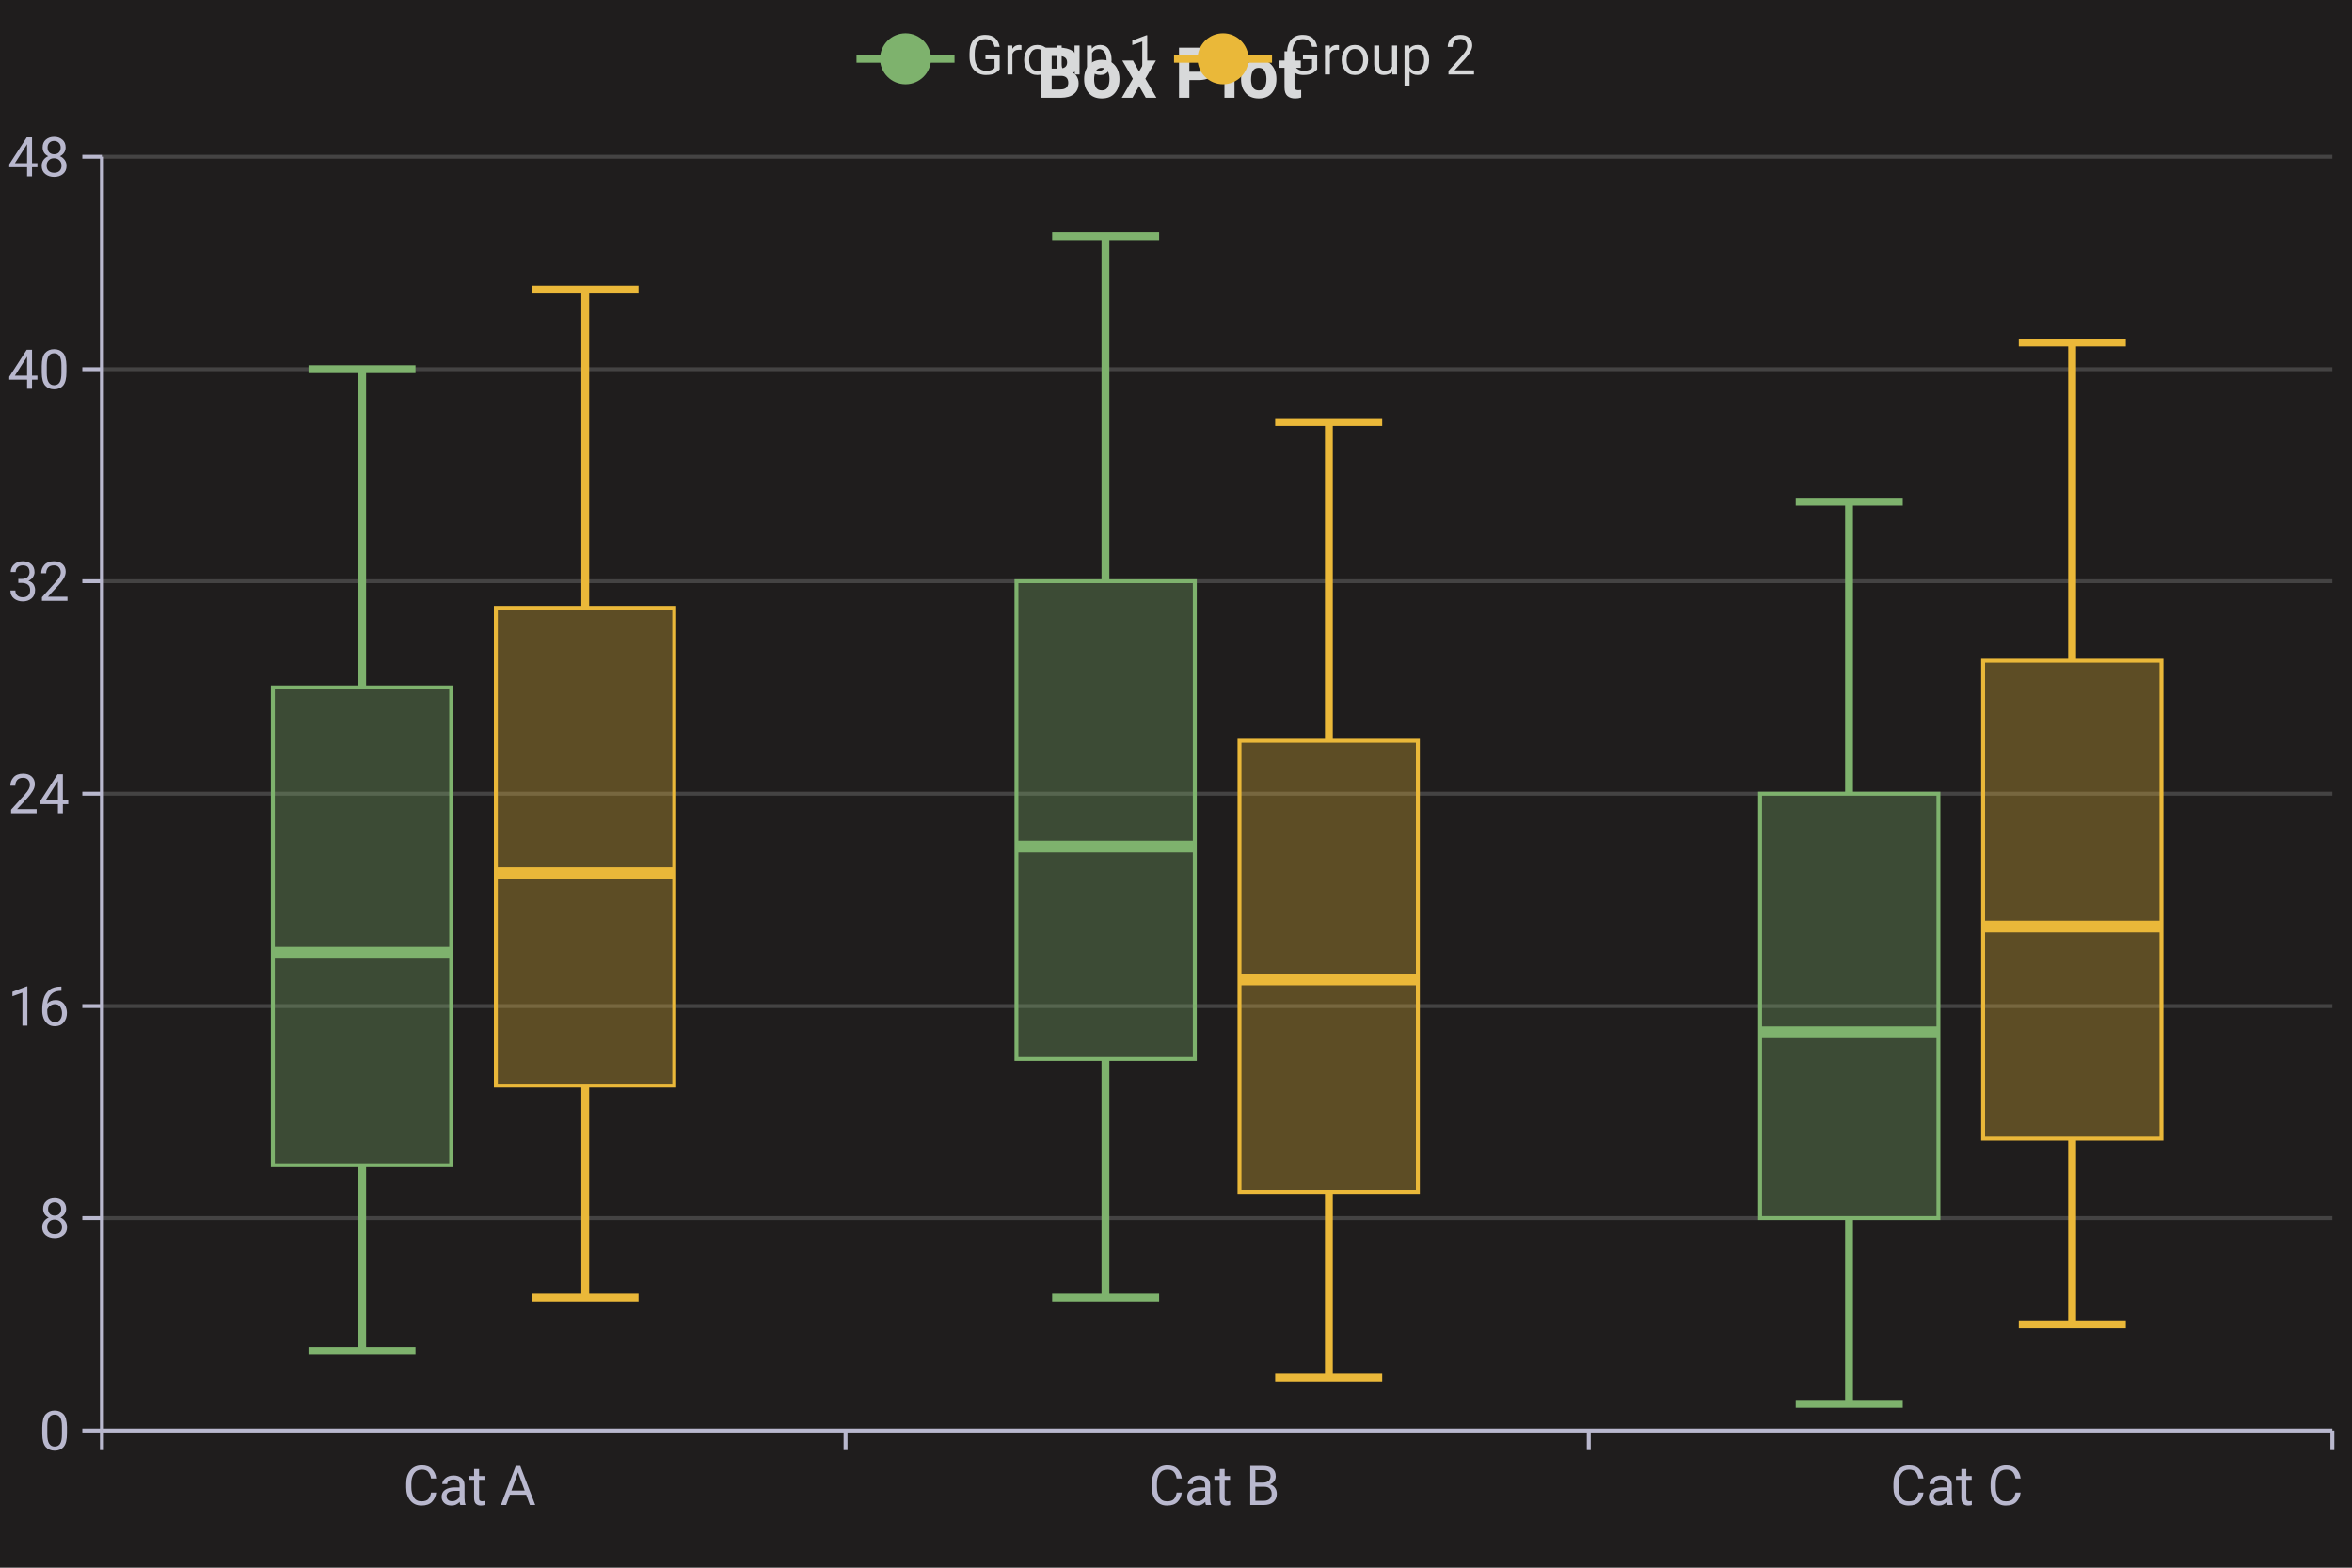
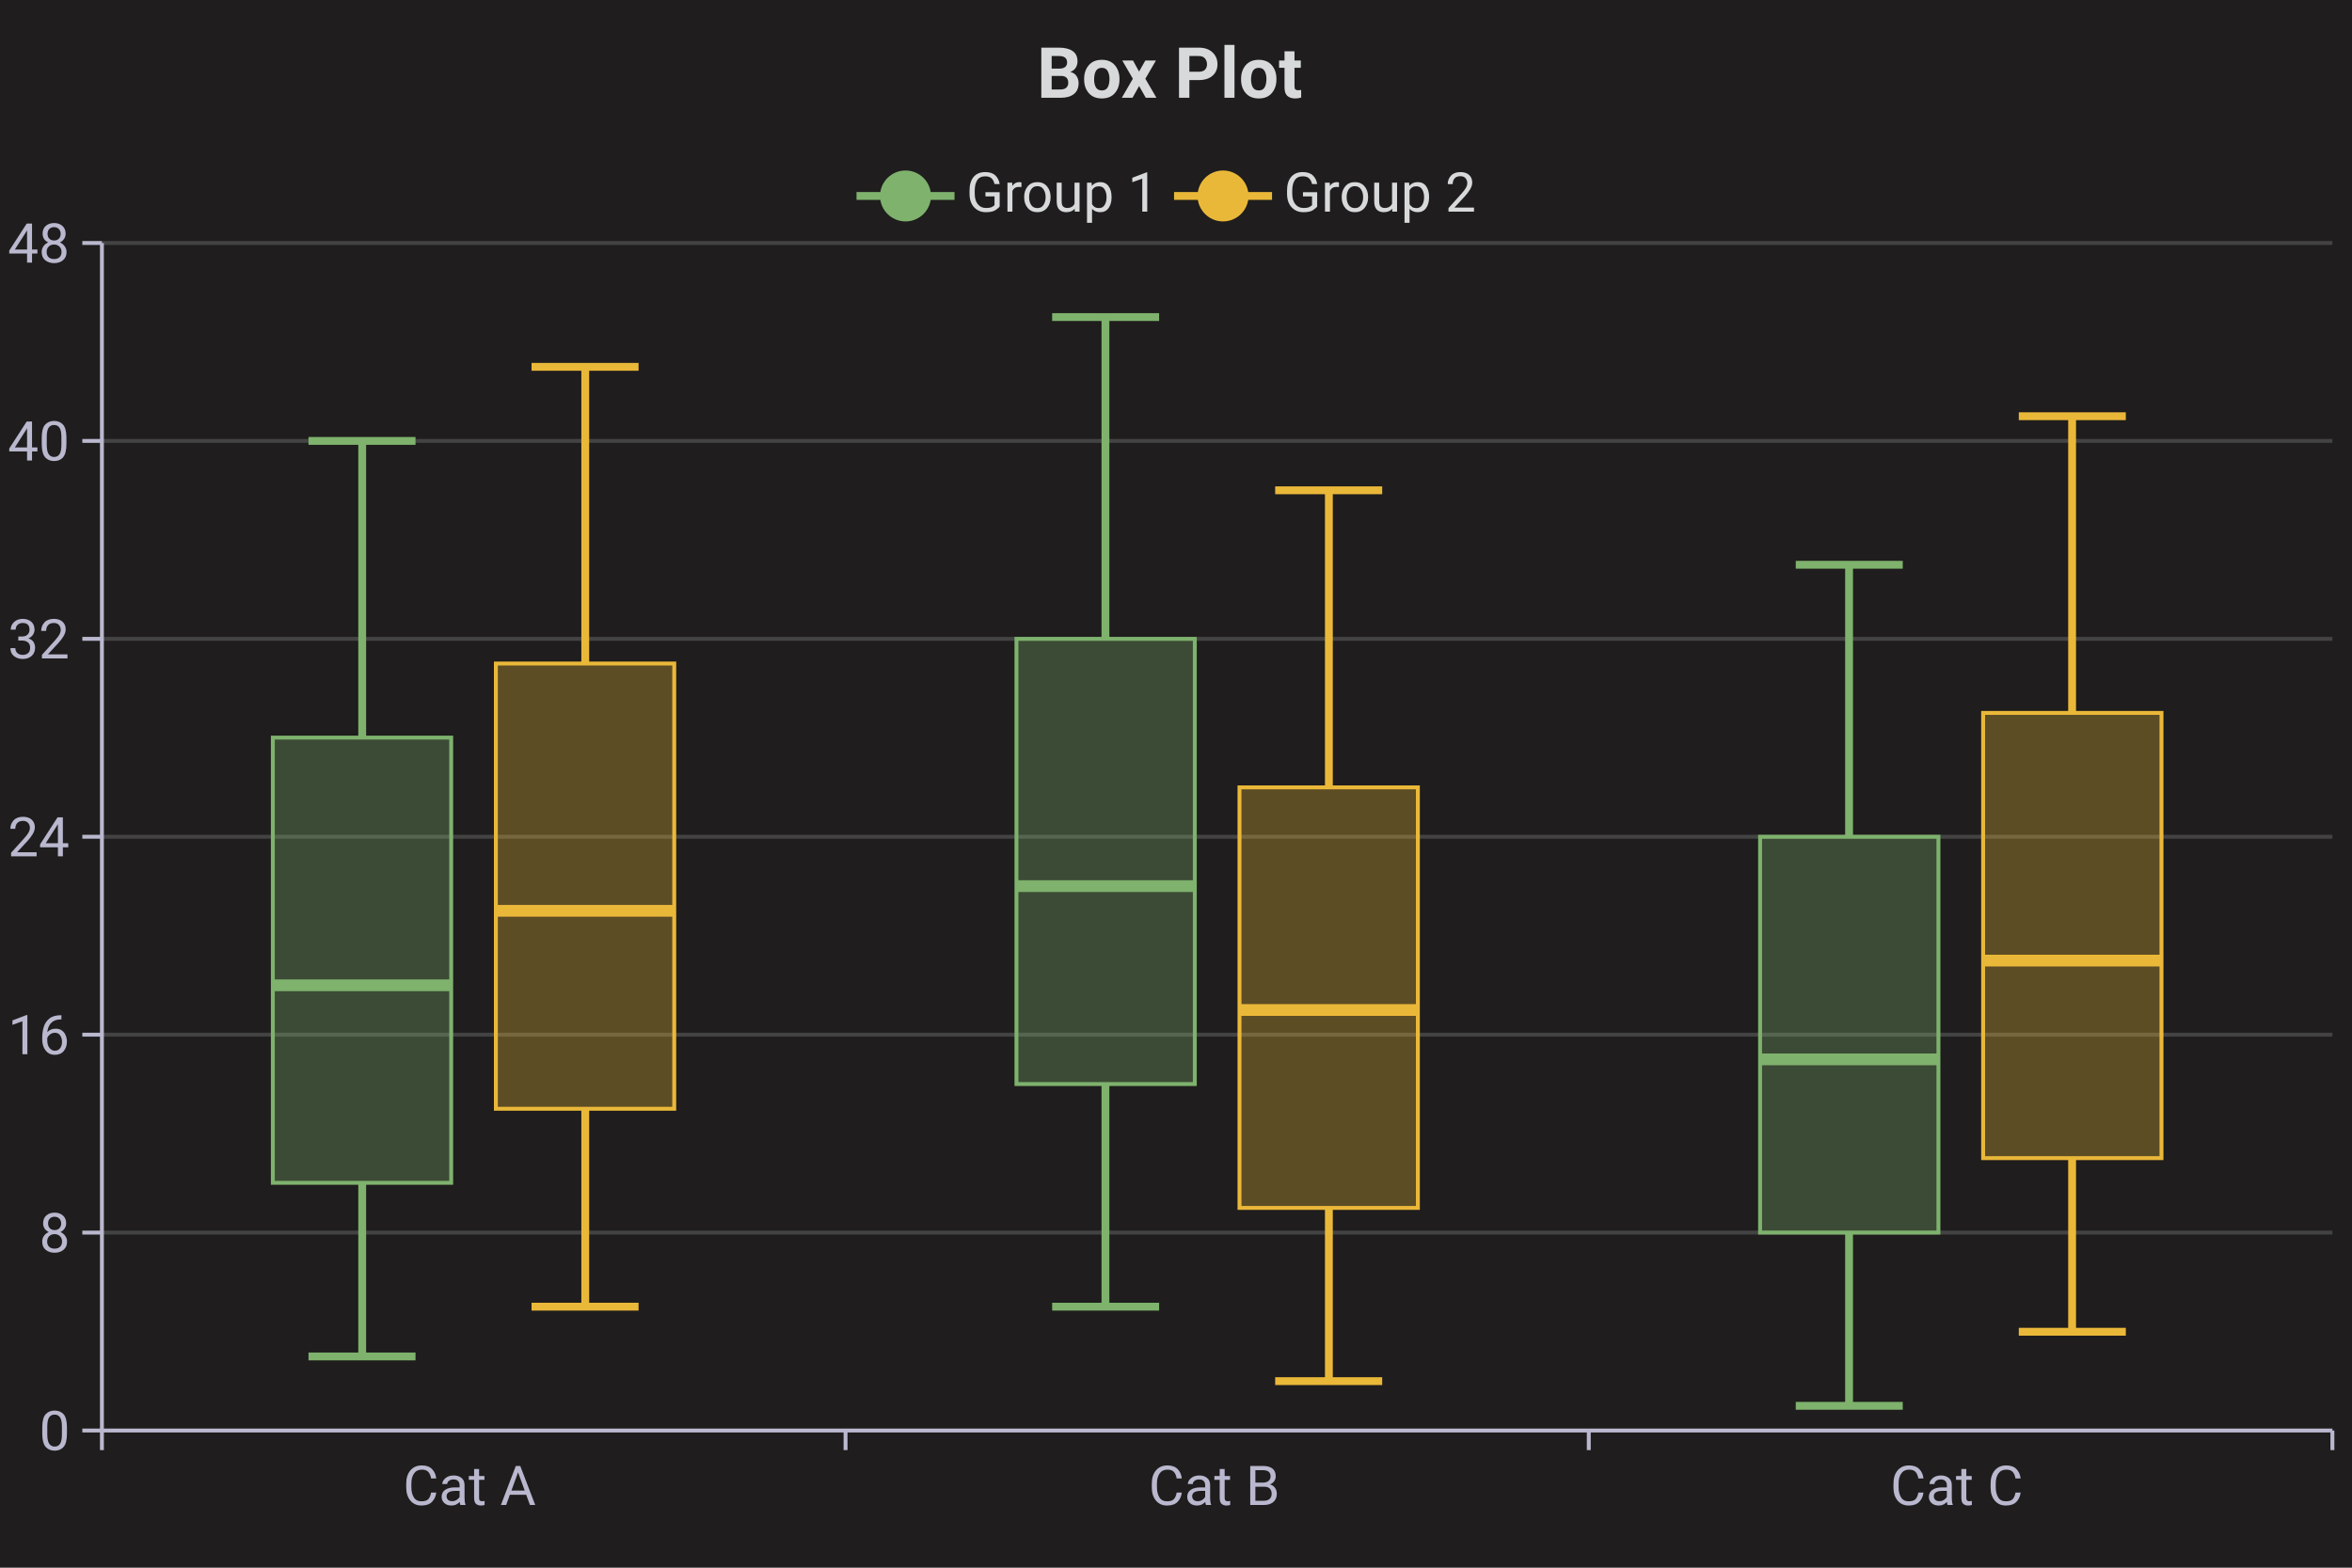
<svg xmlns="http://www.w3.org/2000/svg" width="600" height="400" viewBox="0 0 600 400">
  <rect x="0" y="0" width="600" height="400" fill="#1F1D1D" />
  <text font-size="18" x="264.5" y="5" dy="15" font-weight="bold" dominant-baseline="middle" font-family="Roboto" fill="#D8D9DA">
Box Plot
</text>
  <g>
-     <line stroke-width="2" x1="218.5" y1="15" x2="243.5" y2="15" stroke="#7EB26D" />
-     <circle cx="231" cy="15" r="5.5" stroke-width="2" stroke="#7EB26D" fill="#7EB26D" />
-     <text font-size="14" x="246.5" y="19" font-family="Roboto" fill="#D8D9DA">
+     <line stroke-width="2" x1="218.5" y1="50" x2="243.5" y2="50" stroke="#7EB26D" />
+     <circle cx="231" cy="50" r="5.5" stroke-width="2" stroke="#7EB26D" fill="#7EB26D" />
+     <text font-size="14" x="246.5" y="54" font-family="Roboto" fill="#D8D9DA">
Group 1
</text>
  </g>
  <g>
-     <line stroke-width="2" x1="299.5" y1="15" x2="324.5" y2="15" stroke="#EAB839" />
-     <circle cx="312" cy="15" r="5.5" stroke-width="2" stroke="#EAB839" fill="#EAB839" />
-     <text font-size="14" x="327.5" y="19" font-family="Roboto" fill="#D8D9DA">
+     <line stroke-width="2" x1="299.5" y1="50" x2="324.5" y2="50" stroke="#EAB839" />
+     <circle cx="312" cy="50" r="5.5" stroke-width="2" stroke="#EAB839" fill="#EAB839" />
+     <text font-size="14" x="327.5" y="54" font-family="Roboto" fill="#D8D9DA">
Group 2
</text>
  </g>
  <g stroke="#444343" stroke-width="1">
-     <line x1="26" y1="40" x2="595" y2="40" />
-     <line x1="26" y1="94.2" x2="595" y2="94.2" />
-     <line x1="26" y1="148.3" x2="595" y2="148.3" />
-     <line x1="26" y1="202.5" x2="595" y2="202.5" />
-     <line x1="26" y1="256.7" x2="595" y2="256.7" />
-     <line x1="26" y1="310.8" x2="595" y2="310.8" />
+     <line x1="26" y1="62" x2="595" y2="62" />
+     <line x1="26" y1="112.5" x2="595" y2="112.5" />
+     <line x1="26" y1="163" x2="595" y2="163" />
+     <line x1="26" y1="213.5" x2="595" y2="213.5" />
+     <line x1="26" y1="264" x2="595" y2="264" />
+     <line x1="26" y1="314.5" x2="595" y2="314.5" />
  </g>
  <g>
    <g stroke="#B9B8CE" stroke-width="1">
-       <line x1="26" y1="40" x2="26" y2="365" />
-       <line x1="26" y1="40" x2="21" y2="40" />
-       <line x1="26" y1="94.2" x2="21" y2="94.2" />
-       <line x1="26" y1="148.3" x2="21" y2="148.3" />
-       <line x1="26" y1="202.5" x2="21" y2="202.5" />
-       <line x1="26" y1="256.7" x2="21" y2="256.7" />
-       <line x1="26" y1="310.8" x2="21" y2="310.8" />
+       <line x1="26" y1="62" x2="26" y2="365" />
+       <line x1="26" y1="62" x2="21" y2="62" />
+       <line x1="26" y1="112.5" x2="21" y2="112.5" />
+       <line x1="26" y1="163" x2="21" y2="163" />
+       <line x1="26" y1="213.5" x2="21" y2="213.5" />
+       <line x1="26" y1="264" x2="21" y2="264" />
+       <line x1="26" y1="314.5" x2="21" y2="314.5" />
      <line x1="26" y1="365" x2="21" y2="365" />
    </g>
-     <text font-size="14" x="2" y="45" font-family="Roboto" fill="#B9B8CE">
+     <text font-size="14" x="2" y="67" font-family="Roboto" fill="#B9B8CE">
48
</text>
-     <text font-size="14" x="2" y="99.2" font-family="Roboto" fill="#B9B8CE">
+     <text font-size="14" x="2" y="117.5" font-family="Roboto" fill="#B9B8CE">
40
</text>
-     <text font-size="14" x="2" y="153.3" font-family="Roboto" fill="#B9B8CE">
+     <text font-size="14" x="2" y="168" font-family="Roboto" fill="#B9B8CE">
32
</text>
-     <text font-size="14" x="2" y="207.5" font-family="Roboto" fill="#B9B8CE">
+     <text font-size="14" x="2" y="218.5" font-family="Roboto" fill="#B9B8CE">
24
</text>
-     <text font-size="14" x="2" y="261.7" font-family="Roboto" fill="#B9B8CE">
+     <text font-size="14" x="2" y="269" font-family="Roboto" fill="#B9B8CE">
16
</text>
-     <text font-size="14" x="10" y="315.8" font-family="Roboto" fill="#B9B8CE">
+     <text font-size="14" x="10" y="319.5" font-family="Roboto" fill="#B9B8CE">
8
</text>
    <text font-size="14" x="10" y="370" font-family="Roboto" fill="#B9B8CE">
0
</text>
  </g>
  <g>
    <g stroke="#B9B8CE" stroke-width="1">
      <line x1="26" y1="365" x2="595" y2="365" />
      <line x1="26" y1="365" x2="26" y2="370" />
      <line x1="215.7" y1="365" x2="215.7" y2="370" />
      <line x1="405.3" y1="365" x2="405.3" y2="370" />
      <line x1="595" y1="365" x2="595" y2="370" />
    </g>
    <text font-size="14" x="102.8" y="384" font-family="Roboto" fill="#B9B8CE">
Cat A
</text>
    <text font-size="14" x="293" y="384" font-family="Roboto" fill="#B9B8CE">
Cat B
</text>
    <text font-size="14" x="482.2" y="384" font-family="Roboto" fill="#B9B8CE">
Cat C
</text>
  </g>
-   <rect x="69.6" y="175.4" width="45.5" height="121.9" stroke="#7EB26D" fill="#7EB26D" fill-opacity="0.31" data-series="Group 1" data-category="Cat A" data-min="3" data-q1="10" data-median="18" data-q3="28" data-max="40" />
-   <line stroke-width="3" x1="69.6" y1="243.1" x2="115.1" y2="243.1" stroke="#7EB26D" />
-   <line stroke-width="2" x1="92.4" y1="94.2" x2="92.4" y2="175.4" stroke="#7EB26D" />
-   <line stroke-width="2" x1="92.4" y1="297.3" x2="92.4" y2="344.7" stroke="#7EB26D" />
-   <line stroke-width="2" x1="78.7" y1="94.2" x2="106" y2="94.2" stroke="#7EB26D" />
-   <line stroke-width="2" x1="78.7" y1="344.7" x2="106" y2="344.7" stroke="#7EB26D" />
-   <rect x="259.3" y="148.3" width="45.5" height="121.9" stroke="#7EB26D" fill="#7EB26D" fill-opacity="0.31" data-series="Group 1" data-category="Cat B" data-min="5" data-q1="14" data-median="22" data-q3="32" data-max="45" />
-   <line stroke-width="3" x1="259.3" y1="216" x2="304.8" y2="216" stroke="#7EB26D" />
-   <line stroke-width="2" x1="282" y1="60.3" x2="282" y2="148.3" stroke="#7EB26D" />
-   <line stroke-width="2" x1="282" y1="270.2" x2="282" y2="331.1" stroke="#7EB26D" />
-   <line stroke-width="2" x1="268.4" y1="60.3" x2="295.7" y2="60.3" stroke="#7EB26D" />
-   <line stroke-width="2" x1="268.4" y1="331.1" x2="295.7" y2="331.1" stroke="#7EB26D" />
-   <rect x="449" y="202.5" width="45.5" height="108.3" stroke="#7EB26D" fill="#7EB26D" fill-opacity="0.31" data-series="Group 1" data-category="Cat C" data-min="1" data-q1="8" data-median="15" data-q3="24" data-max="35" />
-   <line stroke-width="3" x1="449" y1="263.4" x2="494.5" y2="263.4" stroke="#7EB26D" />
-   <line stroke-width="2" x1="471.7" y1="128" x2="471.7" y2="202.5" stroke="#7EB26D" />
-   <line stroke-width="2" x1="471.7" y1="310.8" x2="471.7" y2="358.2" stroke="#7EB26D" />
-   <line stroke-width="2" x1="458.1" y1="128" x2="485.4" y2="128" stroke="#7EB26D" />
-   <line stroke-width="2" x1="458.1" y1="358.2" x2="485.4" y2="358.2" stroke="#7EB26D" />
-   <rect x="126.5" y="155.1" width="45.5" height="121.9" stroke="#EAB839" fill="#EAB839" fill-opacity="0.31" data-series="Group 2" data-category="Cat A" data-min="5" data-q1="13" data-median="21" data-q3="31" data-max="43" />
-   <line stroke-width="3" x1="126.5" y1="222.8" x2="172" y2="222.8" stroke="#EAB839" />
-   <line stroke-width="2" x1="149.3" y1="73.9" x2="149.3" y2="155.1" stroke="#EAB839" />
-   <line stroke-width="2" x1="149.3" y1="277" x2="149.3" y2="331.1" stroke="#EAB839" />
-   <line stroke-width="2" x1="135.6" y1="73.9" x2="162.9" y2="73.9" stroke="#EAB839" />
-   <line stroke-width="2" x1="135.6" y1="331.1" x2="162.9" y2="331.1" stroke="#EAB839" />
-   <rect x="316.2" y="189" width="45.5" height="115.1" stroke="#EAB839" fill="#EAB839" fill-opacity="0.31" data-series="Group 2" data-category="Cat B" data-min="2" data-q1="9" data-median="17" data-q3="26" data-max="38" />
-   <line stroke-width="3" x1="316.2" y1="249.9" x2="361.7" y2="249.9" stroke="#EAB839" />
-   <line stroke-width="2" x1="339" y1="107.7" x2="339" y2="189" stroke="#EAB839" />
-   <line stroke-width="2" x1="339" y1="304.1" x2="339" y2="351.5" stroke="#EAB839" />
-   <line stroke-width="2" x1="325.3" y1="107.7" x2="352.6" y2="107.7" stroke="#EAB839" />
-   <line stroke-width="2" x1="325.3" y1="351.5" x2="352.6" y2="351.5" stroke="#EAB839" />
-   <rect x="505.9" y="168.6" width="45.5" height="121.9" stroke="#EAB839" fill="#EAB839" fill-opacity="0.31" data-series="Group 2" data-category="Cat C" data-min="4" data-q1="11" data-median="19" data-q3="29" data-max="41" />
-   <line stroke-width="3" x1="505.9" y1="236.4" x2="551.4" y2="236.4" stroke="#EAB839" />
-   <line stroke-width="2" x1="528.6" y1="87.4" x2="528.6" y2="168.6" stroke="#EAB839" />
-   <line stroke-width="2" x1="528.6" y1="290.5" x2="528.6" y2="337.9" stroke="#EAB839" />
-   <line stroke-width="2" x1="515" y1="87.4" x2="542.3" y2="87.4" stroke="#EAB839" />
-   <line stroke-width="2" x1="515" y1="337.9" x2="542.3" y2="337.9" stroke="#EAB839" />
+   <rect x="69.6" y="188.2" width="45.5" height="113.6" stroke="#7EB26D" fill="#7EB26D" fill-opacity="0.31" data-series="Group 1" data-category="Cat A" data-min="3" data-q1="10" data-median="18" data-q3="28" data-max="40" />
+   <line stroke-width="3" x1="69.6" y1="251.4" x2="115.1" y2="251.4" stroke="#7EB26D" />
+   <line stroke-width="2" x1="92.4" y1="112.5" x2="92.4" y2="188.2" stroke="#7EB26D" />
+   <line stroke-width="2" x1="92.4" y1="301.9" x2="92.4" y2="346.1" stroke="#7EB26D" />
+   <line stroke-width="2" x1="78.7" y1="112.5" x2="106" y2="112.5" stroke="#7EB26D" />
+   <line stroke-width="2" x1="78.7" y1="346.1" x2="106" y2="346.1" stroke="#7EB26D" />
+   <rect x="259.3" y="163" width="45.5" height="113.6" stroke="#7EB26D" fill="#7EB26D" fill-opacity="0.31" data-series="Group 1" data-category="Cat B" data-min="5" data-q1="14" data-median="22" data-q3="32" data-max="45" />
+   <line stroke-width="3" x1="259.3" y1="226.1" x2="304.8" y2="226.1" stroke="#7EB26D" />
+   <line stroke-width="2" x1="282" y1="80.9" x2="282" y2="163" stroke="#7EB26D" />
+   <line stroke-width="2" x1="282" y1="276.6" x2="282" y2="333.4" stroke="#7EB26D" />
+   <line stroke-width="2" x1="268.4" y1="80.9" x2="295.7" y2="80.9" stroke="#7EB26D" />
+   <line stroke-width="2" x1="268.4" y1="333.4" x2="295.7" y2="333.4" stroke="#7EB26D" />
+   <rect x="449" y="213.5" width="45.5" height="101" stroke="#7EB26D" fill="#7EB26D" fill-opacity="0.31" data-series="Group 1" data-category="Cat C" data-min="1" data-q1="8" data-median="15" data-q3="24" data-max="35" />
+   <line stroke-width="3" x1="449" y1="270.3" x2="494.5" y2="270.3" stroke="#7EB26D" />
+   <line stroke-width="2" x1="471.7" y1="144.1" x2="471.7" y2="213.5" stroke="#7EB26D" />
+   <line stroke-width="2" x1="471.7" y1="314.5" x2="471.7" y2="358.7" stroke="#7EB26D" />
+   <line stroke-width="2" x1="458.1" y1="144.1" x2="485.4" y2="144.1" stroke="#7EB26D" />
+   <line stroke-width="2" x1="458.1" y1="358.7" x2="485.4" y2="358.7" stroke="#7EB26D" />
+   <rect x="126.5" y="169.3" width="45.5" height="113.6" stroke="#EAB839" fill="#EAB839" fill-opacity="0.31" data-series="Group 2" data-category="Cat A" data-min="5" data-q1="13" data-median="21" data-q3="31" data-max="43" />
+   <line stroke-width="3" x1="126.5" y1="232.4" x2="172" y2="232.4" stroke="#EAB839" />
+   <line stroke-width="2" x1="149.3" y1="93.6" x2="149.3" y2="169.3" stroke="#EAB839" />
+   <line stroke-width="2" x1="149.3" y1="282.9" x2="149.3" y2="333.4" stroke="#EAB839" />
+   <line stroke-width="2" x1="135.6" y1="93.6" x2="162.9" y2="93.6" stroke="#EAB839" />
+   <line stroke-width="2" x1="135.6" y1="333.4" x2="162.9" y2="333.4" stroke="#EAB839" />
+   <rect x="316.2" y="200.9" width="45.5" height="107.3" stroke="#EAB839" fill="#EAB839" fill-opacity="0.31" data-series="Group 2" data-category="Cat B" data-min="2" data-q1="9" data-median="17" data-q3="26" data-max="38" />
+   <line stroke-width="3" x1="316.2" y1="257.7" x2="361.7" y2="257.7" stroke="#EAB839" />
+   <line stroke-width="2" x1="339" y1="125.1" x2="339" y2="200.9" stroke="#EAB839" />
+   <line stroke-width="2" x1="339" y1="308.2" x2="339" y2="352.4" stroke="#EAB839" />
+   <line stroke-width="2" x1="325.3" y1="125.1" x2="352.6" y2="125.1" stroke="#EAB839" />
+   <line stroke-width="2" x1="325.3" y1="352.4" x2="352.6" y2="352.4" stroke="#EAB839" />
+   <rect x="505.9" y="181.9" width="45.5" height="113.6" stroke="#EAB839" fill="#EAB839" fill-opacity="0.31" data-series="Group 2" data-category="Cat C" data-min="4" data-q1="11" data-median="19" data-q3="29" data-max="41" />
+   <line stroke-width="3" x1="505.9" y1="245.1" x2="551.4" y2="245.1" stroke="#EAB839" />
+   <line stroke-width="2" x1="528.6" y1="106.2" x2="528.6" y2="181.9" stroke="#EAB839" />
+   <line stroke-width="2" x1="528.6" y1="295.6" x2="528.6" y2="339.8" stroke="#EAB839" />
+   <line stroke-width="2" x1="515" y1="106.2" x2="542.3" y2="106.2" stroke="#EAB839" />
+   <line stroke-width="2" x1="515" y1="339.8" x2="542.3" y2="339.8" stroke="#EAB839" />
</svg>
